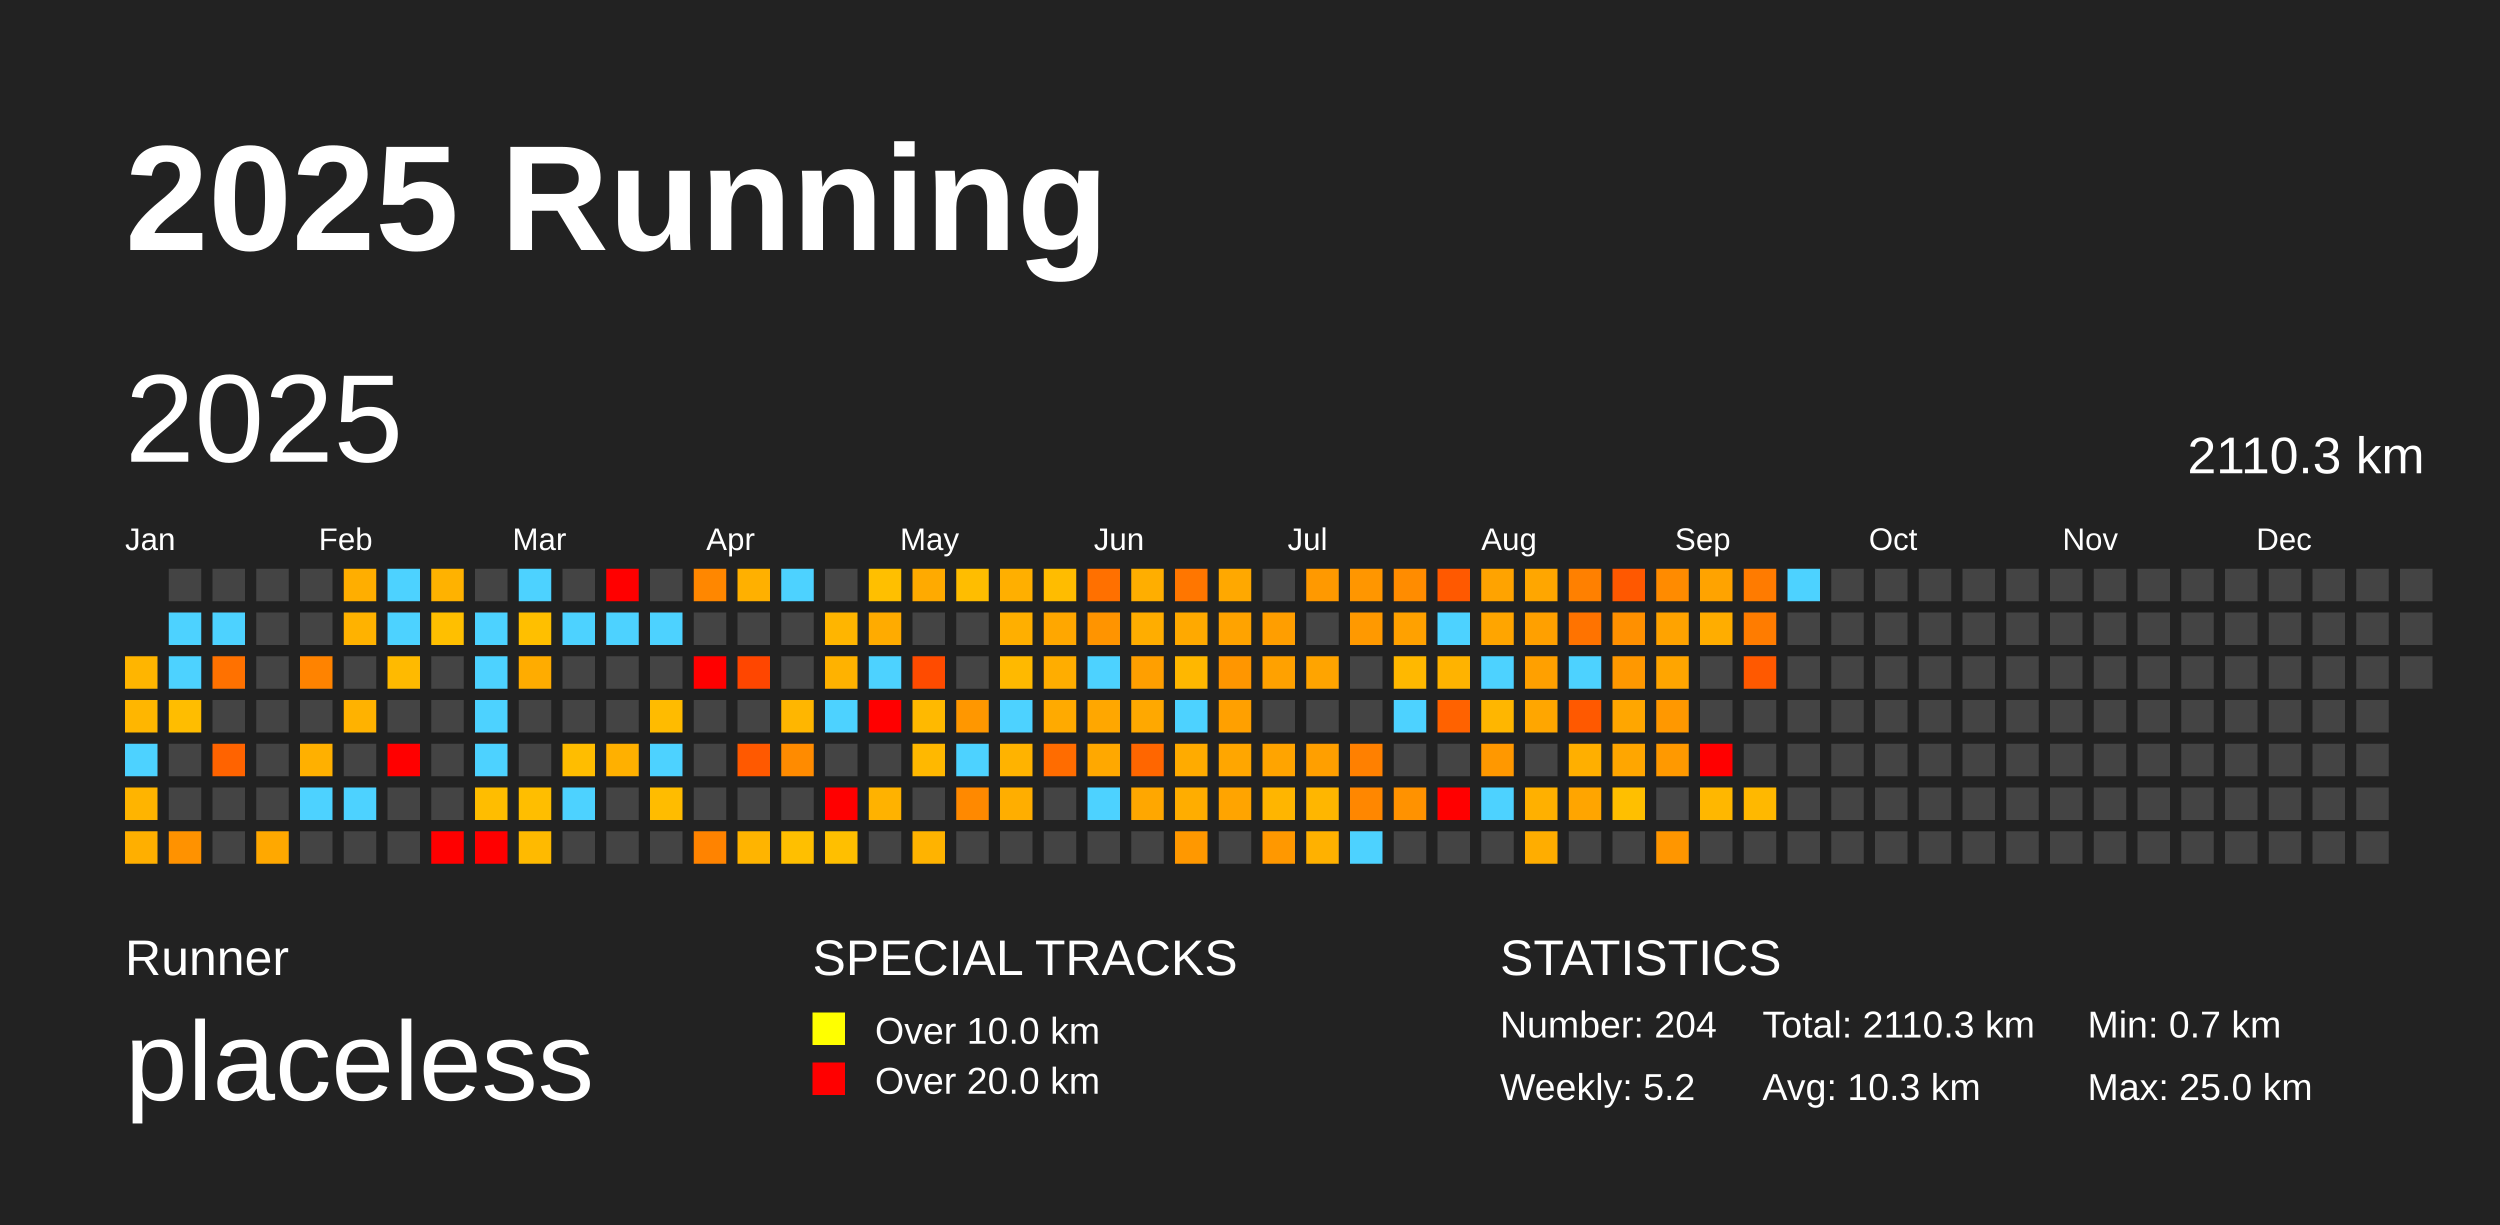
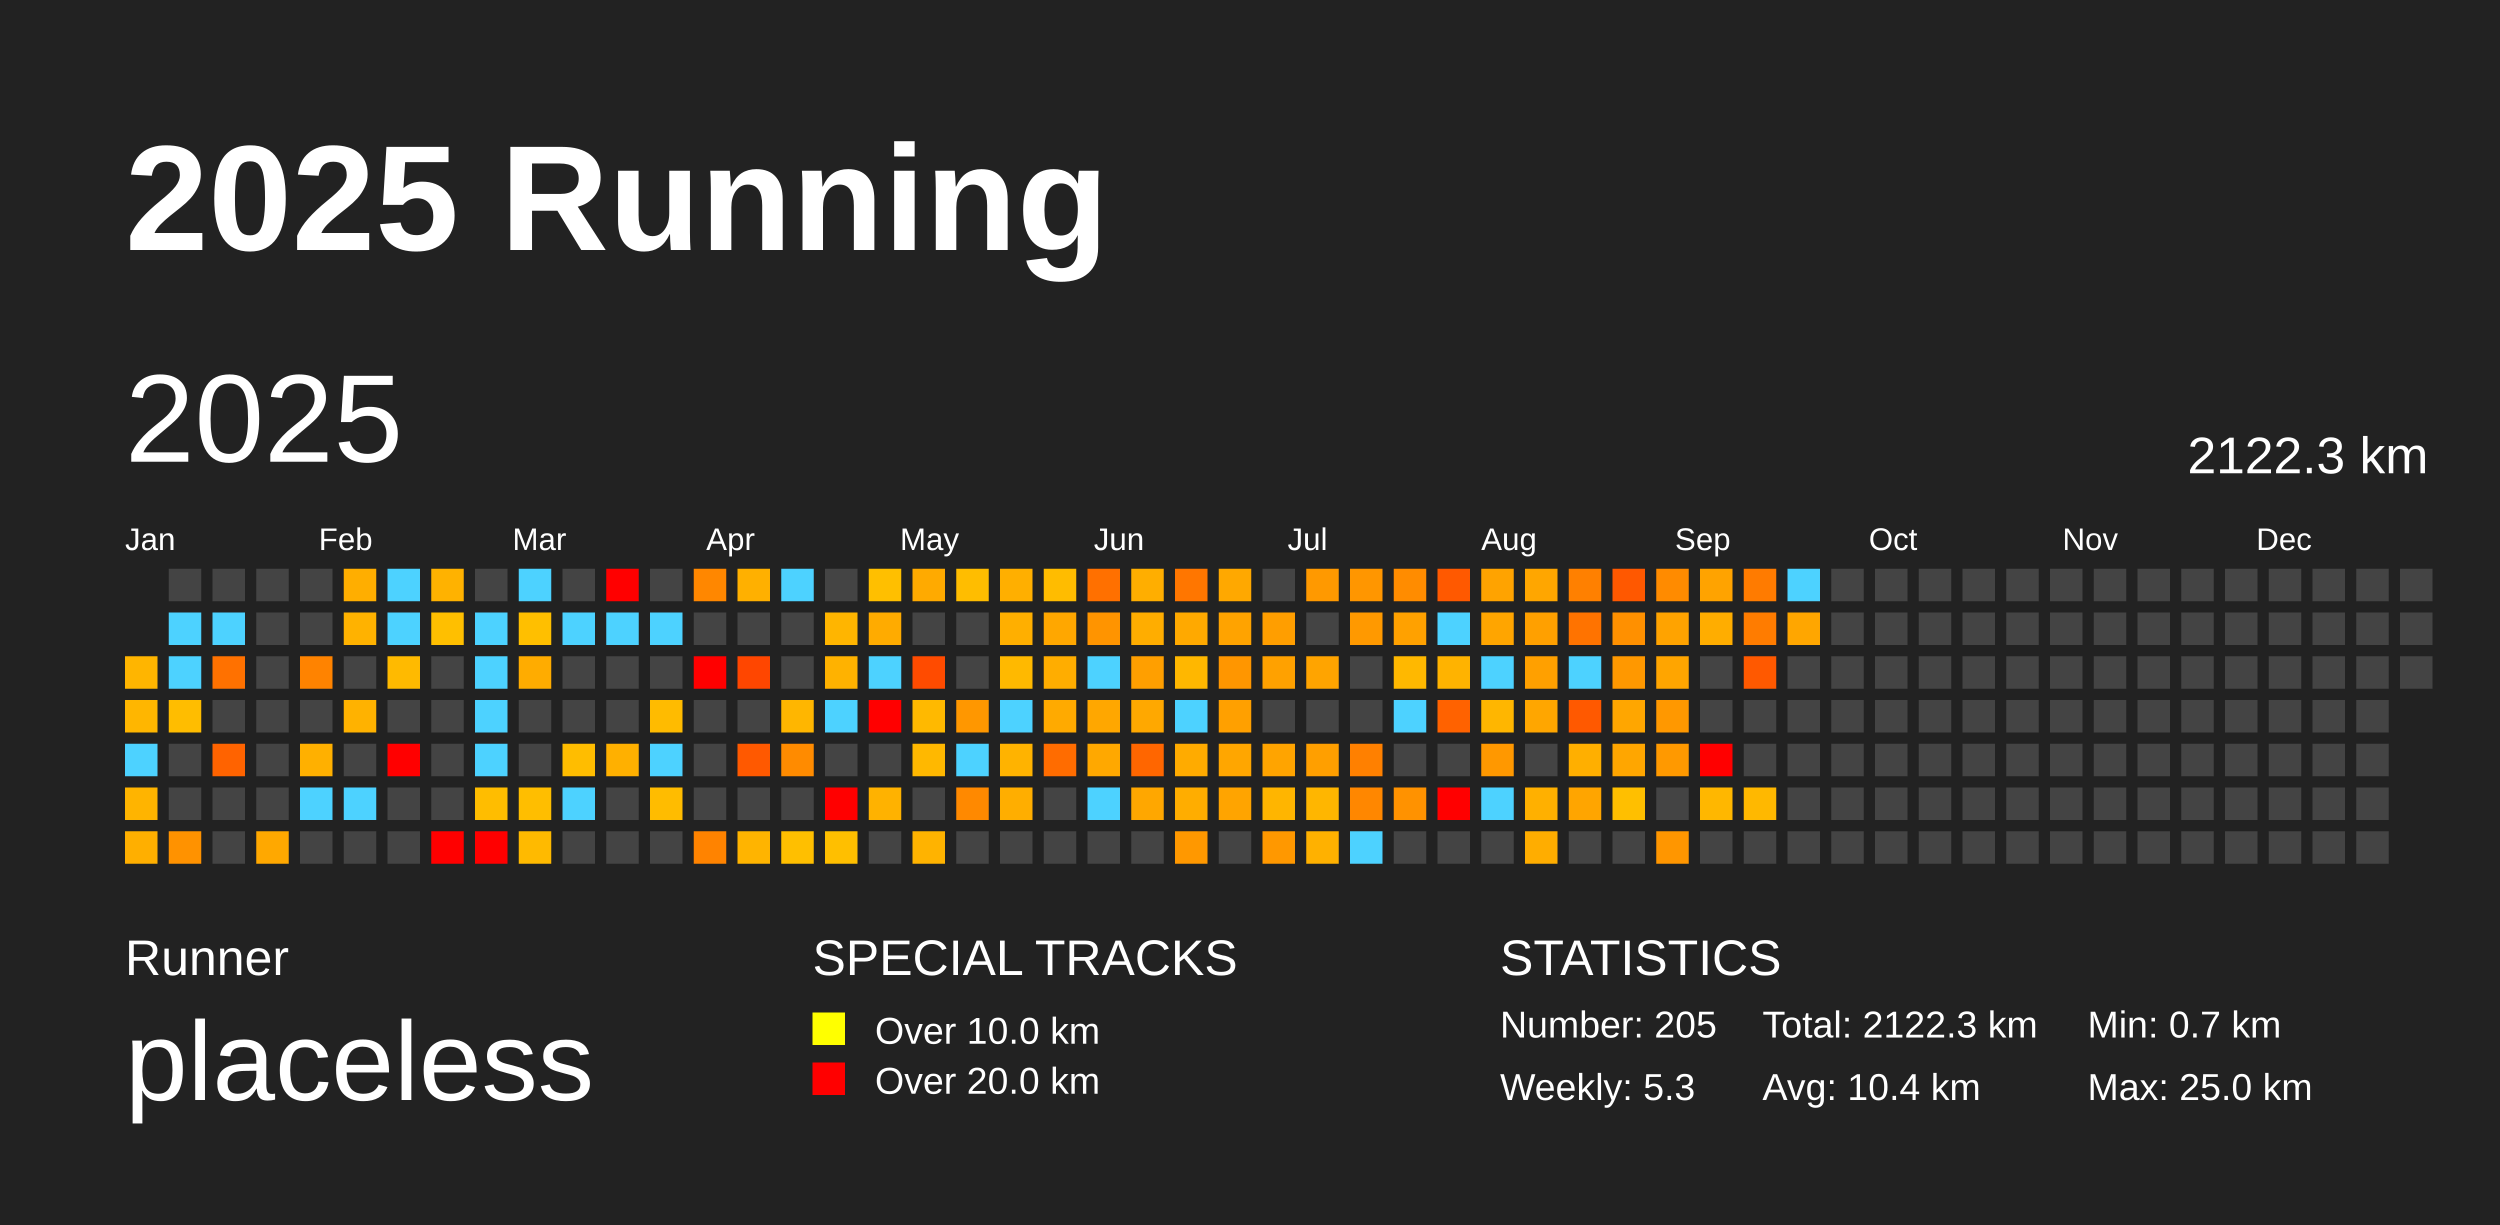
<svg xmlns="http://www.w3.org/2000/svg" baseProfile="full" height="98mm" version="1.1" viewBox="0,0,200,98" width="200mm">
  <defs />
  <rect fill="#222222" height="98" width="200" x="0" y="0" />
  <text fill="#FFFFFF" style="font-size:12px; font-family:Arial; font-weight:bold;" x="10" y="20">2025 Running</text>
  <text fill="#FFFFFF" style="font-size:4px; font-family:Arial" x="10" y="78">Runner</text>
  <text fill="#FFFFFF" style="font-size:9px; font-family:Arial" x="10" y="88">placeless</text>
  <text fill="#FFFFFF" style="font-size:4px; font-family:Arial" x="65" y="78">SPECIAL TRACKS</text>
  <rect fill="yellow" height="2.6" width="2.6" x="65" y="81" />
  <text fill="#FFFFFF" style="font-size:3px; font-family:Arial" x="70" y="83.5">Over 10.0 km</text>
  <rect fill="red" height="2.6" width="2.6" x="65" y="85" />
  <text fill="#FFFFFF" style="font-size:3px; font-family:Arial" x="70" y="87.5">Over 20.0 km</text>
  <text fill="#FFFFFF" style="font-size:4px; font-family:Arial" x="120" y="78">STATISTICS</text>
-   <text fill="#FFFFFF" style="font-size:3px; font-family:Arial" x="120" y="83">Number: 204</text>
-   <text fill="#FFFFFF" style="font-size:3px; font-family:Arial" x="120" y="88">Weekly: 5.2</text>
-   <text fill="#FFFFFF" style="font-size:3px; font-family:Arial" x="141" y="83">Total: 2110.3 km</text>
-   <text fill="#FFFFFF" style="font-size:3px; font-family:Arial" x="141" y="88">Avg: 10.3 km</text>
+   <text fill="#FFFFFF" style="font-size:3px; font-family:Arial" x="120" y="83">Number: 205</text>
+   <text fill="#FFFFFF" style="font-size:3px; font-family:Arial" x="120" y="88">Weekly: 5.3</text>
+   <text fill="#FFFFFF" style="font-size:3px; font-family:Arial" x="141" y="83">Total: 2122.3 km</text>
+   <text fill="#FFFFFF" style="font-size:3px; font-family:Arial" x="141" y="88">Avg: 10.4 km</text>
  <text fill="#FFFFFF" style="font-size:3px; font-family:Arial" x="167" y="83">Min: 0.7 km</text>
  <text fill="#FFFFFF" style="font-size:3px; font-family:Arial" x="167" y="88">Max: 25.0 km</text>
  <text dominant-baseline="hanging" fill="#FFFFFF" style="font-size:10.0px; font-family:Arial;" x="10" y="30">2025</text>
-   <text dominant-baseline="hanging" fill="#FFFFFF" style="font-size:4.125px; font-family:Arial;" x="175" y="35">2110.3 km</text>
+   <text dominant-baseline="hanging" fill="#FFFFFF" style="font-size:4.125px; font-family:Arial;" x="175" y="35">2122.3 km</text>
  <text fill="#FFFFFF" style="font-size:2.5px; font-family:Arial" x="10.0" y="44">Jan</text>
  <text fill="#FFFFFF" style="font-size:2.5px; font-family:Arial" x="25.5" y="44">Feb</text>
  <text fill="#FFFFFF" style="font-size:2.5px; font-family:Arial" x="41.0" y="44">Mar</text>
  <text fill="#FFFFFF" style="font-size:2.5px; font-family:Arial" x="56.5" y="44">Apr</text>
  <text fill="#FFFFFF" style="font-size:2.5px; font-family:Arial" x="72.0" y="44">May</text>
  <text fill="#FFFFFF" style="font-size:2.5px; font-family:Arial" x="87.5" y="44">Jun</text>
  <text fill="#FFFFFF" style="font-size:2.5px; font-family:Arial" x="103.0" y="44">Jul</text>
  <text fill="#FFFFFF" style="font-size:2.5px; font-family:Arial" x="118.5" y="44">Aug</text>
  <text fill="#FFFFFF" style="font-size:2.5px; font-family:Arial" x="134.0" y="44">Sep</text>
  <text fill="#FFFFFF" style="font-size:2.5px; font-family:Arial" x="149.5" y="44">Oct</text>
  <text fill="#FFFFFF" style="font-size:2.5px; font-family:Arial" x="165.0" y="44">Nov</text>
  <text fill="#FFFFFF" style="font-size:2.5px; font-family:Arial" x="180.5" y="44">Dec</text>
  <rect fill="#ffb500" height="2.6" width="2.6" x="10.0" y="52.5" />
  <rect fill="#ffb600" height="2.6" width="2.6" x="10.0" y="56.0" />
  <rect fill="#4dd2ff" height="2.6" width="2.6" x="10.0" y="59.5" />
  <rect fill="#ffb400" height="2.6" width="2.6" x="10.0" y="63.0" />
  <rect fill="#ffaf00" height="2.6" width="2.6" x="10.0" y="66.5" />
  <rect fill="#444444" height="2.6" width="2.6" x="13.5" y="45.5" />
  <rect fill="#4dd2ff" height="2.6" width="2.6" x="13.5" y="49.0" />
  <rect fill="#4dd2ff" height="2.6" width="2.6" x="13.5" y="52.5" />
  <rect fill="#ffbd00" height="2.6" width="2.6" x="13.5" y="56.0" />
  <rect fill="#444444" height="2.6" width="2.6" x="13.5" y="59.5" />
  <rect fill="#444444" height="2.6" width="2.6" x="13.5" y="63.0" />
  <rect fill="#ff9200" height="2.6" width="2.6" x="13.5" y="66.5" />
  <rect fill="#444444" height="2.6" width="2.6" x="17.0" y="45.5" />
  <rect fill="#4dd2ff" height="2.6" width="2.6" x="17.0" y="49.0" />
  <rect fill="#ff7100" height="2.6" width="2.6" x="17.0" y="52.5" />
  <rect fill="#444444" height="2.6" width="2.6" x="17.0" y="56.0" />
  <rect fill="#ff6300" height="2.6" width="2.6" x="17.0" y="59.5" />
  <rect fill="#444444" height="2.6" width="2.6" x="17.0" y="63.0" />
  <rect fill="#444444" height="2.6" width="2.6" x="17.0" y="66.5" />
  <rect fill="#444444" height="2.6" width="2.6" x="20.5" y="45.5" />
  <rect fill="#444444" height="2.6" width="2.6" x="20.5" y="49.0" />
  <rect fill="#444444" height="2.6" width="2.6" x="20.5" y="52.5" />
  <rect fill="#444444" height="2.6" width="2.6" x="20.5" y="56.0" />
  <rect fill="#444444" height="2.6" width="2.6" x="20.5" y="59.5" />
  <rect fill="#444444" height="2.6" width="2.6" x="20.5" y="63.0" />
  <rect fill="#ffa800" height="2.6" width="2.6" x="20.5" y="66.5" />
  <rect fill="#444444" height="2.6" width="2.6" x="24.0" y="45.5" />
  <rect fill="#444444" height="2.6" width="2.6" x="24.0" y="49.0" />
  <rect fill="#ff8300" height="2.6" width="2.6" x="24.0" y="52.5" />
  <rect fill="#444444" height="2.6" width="2.6" x="24.0" y="56.0" />
  <rect fill="#ffb000" height="2.6" width="2.6" x="24.0" y="59.5" />
  <rect fill="#4dd2ff" height="2.6" width="2.6" x="24.0" y="63.0" />
  <rect fill="#444444" height="2.6" width="2.6" x="24.0" y="66.5" />
  <rect fill="#ffae00" height="2.6" width="2.6" x="27.5" y="45.5" />
  <rect fill="#ffb200" height="2.6" width="2.6" x="27.5" y="49.0" />
  <rect fill="#444444" height="2.6" width="2.6" x="27.5" y="52.5" />
  <rect fill="#ffb200" height="2.6" width="2.6" x="27.5" y="56.0" />
  <rect fill="#444444" height="2.6" width="2.6" x="27.5" y="59.5" />
  <rect fill="#4dd2ff" height="2.6" width="2.6" x="27.5" y="63.0" />
  <rect fill="#444444" height="2.6" width="2.6" x="27.5" y="66.5" />
  <rect fill="#4dd2ff" height="2.6" width="2.6" x="31.0" y="45.5" />
  <rect fill="#4dd2ff" height="2.6" width="2.6" x="31.0" y="49.0" />
  <rect fill="#ffba00" height="2.6" width="2.6" x="31.0" y="52.5" />
  <rect fill="#444444" height="2.6" width="2.6" x="31.0" y="56.0" />
  <rect fill="red" height="2.6" width="2.6" x="31.0" y="59.5" />
  <rect fill="#444444" height="2.6" width="2.6" x="31.0" y="63.0" />
  <rect fill="#444444" height="2.6" width="2.6" x="31.0" y="66.5" />
  <rect fill="#ffb200" height="2.6" width="2.6" x="34.5" y="45.5" />
  <rect fill="#ffbf00" height="2.6" width="2.6" x="34.5" y="49.0" />
  <rect fill="#444444" height="2.6" width="2.6" x="34.5" y="52.5" />
  <rect fill="#444444" height="2.6" width="2.6" x="34.5" y="56.0" />
  <rect fill="#444444" height="2.6" width="2.6" x="34.5" y="59.5" />
  <rect fill="#444444" height="2.6" width="2.6" x="34.5" y="63.0" />
  <rect fill="red" height="2.6" width="2.6" x="34.5" y="66.5" />
  <rect fill="#444444" height="2.6" width="2.6" x="38.0" y="45.5" />
  <rect fill="#4dd2ff" height="2.6" width="2.6" x="38.0" y="49.0" />
  <rect fill="#4dd2ff" height="2.6" width="2.6" x="38.0" y="52.5" />
  <rect fill="#4dd2ff" height="2.6" width="2.6" x="38.0" y="56.0" />
  <rect fill="#4dd2ff" height="2.6" width="2.6" x="38.0" y="59.5" />
  <rect fill="#ffbd00" height="2.6" width="2.6" x="38.0" y="63.0" />
  <rect fill="red" height="2.6" width="2.6" x="38.0" y="66.5" />
  <rect fill="#4dd2ff" height="2.6" width="2.6" x="41.5" y="45.5" />
  <rect fill="#ffbf00" height="2.6" width="2.6" x="41.5" y="49.0" />
  <rect fill="#ffac00" height="2.6" width="2.6" x="41.5" y="52.5" />
  <rect fill="#444444" height="2.6" width="2.6" x="41.5" y="56.0" />
  <rect fill="#444444" height="2.6" width="2.6" x="41.5" y="59.5" />
  <rect fill="#ffbe00" height="2.6" width="2.6" x="41.5" y="63.0" />
  <rect fill="#ffba00" height="2.6" width="2.6" x="41.5" y="66.5" />
  <rect fill="#444444" height="2.6" width="2.6" x="45.0" y="45.5" />
  <rect fill="#4dd2ff" height="2.6" width="2.6" x="45.0" y="49.0" />
  <rect fill="#444444" height="2.6" width="2.6" x="45.0" y="52.5" />
  <rect fill="#444444" height="2.6" width="2.6" x="45.0" y="56.0" />
  <rect fill="#ffbd00" height="2.6" width="2.6" x="45.0" y="59.5" />
  <rect fill="#4dd2ff" height="2.6" width="2.6" x="45.0" y="63.0" />
  <rect fill="#444444" height="2.6" width="2.6" x="45.0" y="66.5" />
  <rect fill="red" height="2.6" width="2.6" x="48.5" y="45.5" />
  <rect fill="#4dd2ff" height="2.6" width="2.6" x="48.5" y="49.0" />
  <rect fill="#444444" height="2.6" width="2.6" x="48.5" y="52.5" />
  <rect fill="#444444" height="2.6" width="2.6" x="48.5" y="56.0" />
  <rect fill="#ffb000" height="2.6" width="2.6" x="48.5" y="59.5" />
  <rect fill="#444444" height="2.6" width="2.6" x="48.5" y="63.0" />
  <rect fill="#444444" height="2.6" width="2.6" x="48.5" y="66.5" />
  <rect fill="#444444" height="2.6" width="2.6" x="52.0" y="45.5" />
  <rect fill="#4dd2ff" height="2.6" width="2.6" x="52.0" y="49.0" />
  <rect fill="#444444" height="2.6" width="2.6" x="52.0" y="52.5" />
  <rect fill="#ffbb00" height="2.6" width="2.6" x="52.0" y="56.0" />
  <rect fill="#4dd2ff" height="2.6" width="2.6" x="52.0" y="59.5" />
  <rect fill="#ffbc00" height="2.6" width="2.6" x="52.0" y="63.0" />
  <rect fill="#444444" height="2.6" width="2.6" x="52.0" y="66.5" />
  <rect fill="#ff8700" height="2.6" width="2.6" x="55.5" y="45.5" />
  <rect fill="#444444" height="2.6" width="2.6" x="55.5" y="49.0" />
  <rect fill="red" height="2.6" width="2.6" x="55.5" y="52.5" />
  <rect fill="#444444" height="2.6" width="2.6" x="55.5" y="56.0" />
  <rect fill="#444444" height="2.6" width="2.6" x="55.5" y="59.5" />
  <rect fill="#444444" height="2.6" width="2.6" x="55.5" y="63.0" />
  <rect fill="#ff8300" height="2.6" width="2.6" x="55.5" y="66.5" />
  <rect fill="#ffb000" height="2.6" width="2.6" x="59.0" y="45.5" />
  <rect fill="#444444" height="2.6" width="2.6" x="59.0" y="49.0" />
  <rect fill="#ff4600" height="2.6" width="2.6" x="59.0" y="52.5" />
  <rect fill="#444444" height="2.6" width="2.6" x="59.0" y="56.0" />
  <rect fill="#ff5900" height="2.6" width="2.6" x="59.0" y="59.5" />
  <rect fill="#444444" height="2.6" width="2.6" x="59.0" y="63.0" />
  <rect fill="#ffb400" height="2.6" width="2.6" x="59.0" y="66.5" />
  <rect fill="#4dd2ff" height="2.6" width="2.6" x="62.5" y="45.5" />
  <rect fill="#444444" height="2.6" width="2.6" x="62.5" y="49.0" />
  <rect fill="#444444" height="2.6" width="2.6" x="62.5" y="52.5" />
  <rect fill="#ffb600" height="2.6" width="2.6" x="62.5" y="56.0" />
  <rect fill="#ff8b00" height="2.6" width="2.6" x="62.5" y="59.5" />
  <rect fill="#444444" height="2.6" width="2.6" x="62.5" y="63.0" />
  <rect fill="#ffbf00" height="2.6" width="2.6" x="62.5" y="66.5" />
  <rect fill="#444444" height="2.6" width="2.6" x="66.0" y="45.5" />
  <rect fill="#ffb500" height="2.6" width="2.6" x="66.0" y="49.0" />
  <rect fill="#ffb200" height="2.6" width="2.6" x="66.0" y="52.5" />
  <rect fill="#4dd2ff" height="2.6" width="2.6" x="66.0" y="56.0" />
  <rect fill="#444444" height="2.6" width="2.6" x="66.0" y="59.5" />
  <rect fill="red" height="2.6" width="2.6" x="66.0" y="63.0" />
  <rect fill="#ffbf00" height="2.6" width="2.6" x="66.0" y="66.5" />
  <rect fill="#ffbf00" height="2.6" width="2.6" x="69.5" y="45.5" />
  <rect fill="#ffab00" height="2.6" width="2.6" x="69.5" y="49.0" />
  <rect fill="#4dd2ff" height="2.6" width="2.6" x="69.5" y="52.5" />
  <rect fill="red" height="2.6" width="2.6" x="69.5" y="56.0" />
  <rect fill="#444444" height="2.6" width="2.6" x="69.5" y="59.5" />
  <rect fill="#ffb200" height="2.6" width="2.6" x="69.5" y="63.0" />
  <rect fill="#444444" height="2.6" width="2.6" x="69.5" y="66.5" />
  <rect fill="#ffaa00" height="2.6" width="2.6" x="73.0" y="45.5" />
  <rect fill="#444444" height="2.6" width="2.6" x="73.0" y="49.0" />
  <rect fill="#ff4b00" height="2.6" width="2.6" x="73.0" y="52.5" />
  <rect fill="#ffb900" height="2.6" width="2.6" x="73.0" y="56.0" />
  <rect fill="#ffb800" height="2.6" width="2.6" x="73.0" y="59.5" />
  <rect fill="#444444" height="2.6" width="2.6" x="73.0" y="63.0" />
  <rect fill="#ffb300" height="2.6" width="2.6" x="73.0" y="66.5" />
  <rect fill="#ffbd00" height="2.6" width="2.6" x="76.5" y="45.5" />
  <rect fill="#444444" height="2.6" width="2.6" x="76.5" y="49.0" />
  <rect fill="#444444" height="2.6" width="2.6" x="76.5" y="52.5" />
  <rect fill="#ff9700" height="2.6" width="2.6" x="76.5" y="56.0" />
  <rect fill="#4dd2ff" height="2.6" width="2.6" x="76.5" y="59.5" />
  <rect fill="#ff8900" height="2.6" width="2.6" x="76.5" y="63.0" />
  <rect fill="#444444" height="2.6" width="2.6" x="76.5" y="66.5" />
  <rect fill="#ffaf00" height="2.6" width="2.6" x="80.0" y="45.5" />
  <rect fill="#ffaf00" height="2.6" width="2.6" x="80.0" y="49.0" />
  <rect fill="#ffb900" height="2.6" width="2.6" x="80.0" y="52.5" />
  <rect fill="#4dd2ff" height="2.6" width="2.6" x="80.0" y="56.0" />
  <rect fill="#ffb300" height="2.6" width="2.6" x="80.0" y="59.5" />
  <rect fill="#ffae00" height="2.6" width="2.6" x="80.0" y="63.0" />
  <rect fill="#444444" height="2.6" width="2.6" x="80.0" y="66.5" />
  <rect fill="#ffbc00" height="2.6" width="2.6" x="83.5" y="45.5" />
  <rect fill="#ffa700" height="2.6" width="2.6" x="83.5" y="49.0" />
  <rect fill="#ffad00" height="2.6" width="2.6" x="83.5" y="52.5" />
  <rect fill="#ffaa00" height="2.6" width="2.6" x="83.5" y="56.0" />
  <rect fill="#ff6c00" height="2.6" width="2.6" x="83.5" y="59.5" />
  <rect fill="#444444" height="2.6" width="2.6" x="83.5" y="63.0" />
  <rect fill="#444444" height="2.6" width="2.6" x="83.5" y="66.5" />
  <rect fill="#ff7000" height="2.6" width="2.6" x="87.0" y="45.5" />
  <rect fill="#ff9400" height="2.6" width="2.6" x="87.0" y="49.0" />
  <rect fill="#4dd2ff" height="2.6" width="2.6" x="87.0" y="52.5" />
  <rect fill="#ffa700" height="2.6" width="2.6" x="87.0" y="56.0" />
  <rect fill="#ffa800" height="2.6" width="2.6" x="87.0" y="59.5" />
  <rect fill="#4dd2ff" height="2.6" width="2.6" x="87.0" y="63.0" />
  <rect fill="#444444" height="2.6" width="2.6" x="87.0" y="66.5" />
  <rect fill="#ffae00" height="2.6" width="2.6" x="90.5" y="45.5" />
  <rect fill="#ffad00" height="2.6" width="2.6" x="90.5" y="49.0" />
  <rect fill="#ff9f00" height="2.6" width="2.6" x="90.5" y="52.5" />
  <rect fill="#ffa800" height="2.6" width="2.6" x="90.5" y="56.0" />
  <rect fill="#ff6600" height="2.6" width="2.6" x="90.5" y="59.5" />
  <rect fill="#ffa700" height="2.6" width="2.6" x="90.5" y="63.0" />
  <rect fill="#444444" height="2.6" width="2.6" x="90.5" y="66.5" />
  <rect fill="#ff7600" height="2.6" width="2.6" x="94.0" y="45.5" />
  <rect fill="#ffa900" height="2.6" width="2.6" x="94.0" y="49.0" />
  <rect fill="#ffb700" height="2.6" width="2.6" x="94.0" y="52.5" />
  <rect fill="#4dd2ff" height="2.6" width="2.6" x="94.0" y="56.0" />
  <rect fill="#ffab00" height="2.6" width="2.6" x="94.0" y="59.5" />
  <rect fill="#ffad00" height="2.6" width="2.6" x="94.0" y="63.0" />
  <rect fill="#ff9800" height="2.6" width="2.6" x="94.0" y="66.5" />
  <rect fill="#ffa800" height="2.6" width="2.6" x="97.5" y="45.5" />
  <rect fill="#ffa300" height="2.6" width="2.6" x="97.5" y="49.0" />
  <rect fill="#ff9600" height="2.6" width="2.6" x="97.5" y="52.5" />
  <rect fill="#ffa000" height="2.6" width="2.6" x="97.5" y="56.0" />
  <rect fill="#ffa600" height="2.6" width="2.6" x="97.5" y="59.5" />
  <rect fill="#ffa400" height="2.6" width="2.6" x="97.5" y="63.0" />
  <rect fill="#444444" height="2.6" width="2.6" x="97.5" y="66.5" />
  <rect fill="#444444" height="2.6" width="2.6" x="101.0" y="45.5" />
  <rect fill="#ff9e00" height="2.6" width="2.6" x="101.0" y="49.0" />
  <rect fill="#ffa100" height="2.6" width="2.6" x="101.0" y="52.5" />
  <rect fill="#444444" height="2.6" width="2.6" x="101.0" y="56.0" />
  <rect fill="#ffa400" height="2.6" width="2.6" x="101.0" y="59.5" />
  <rect fill="#ffb500" height="2.6" width="2.6" x="101.0" y="63.0" />
  <rect fill="#ff9800" height="2.6" width="2.6" x="101.0" y="66.5" />
  <rect fill="#ff9900" height="2.6" width="2.6" x="104.5" y="45.5" />
  <rect fill="#444444" height="2.6" width="2.6" x="104.5" y="49.0" />
  <rect fill="#ffa400" height="2.6" width="2.6" x="104.5" y="52.5" />
  <rect fill="#444444" height="2.6" width="2.6" x="104.5" y="56.0" />
  <rect fill="#ff9f00" height="2.6" width="2.6" x="104.5" y="59.5" />
  <rect fill="#ffb600" height="2.6" width="2.6" x="104.5" y="63.0" />
  <rect fill="#ffb100" height="2.6" width="2.6" x="104.5" y="66.5" />
  <rect fill="#ff9600" height="2.6" width="2.6" x="108.0" y="45.5" />
  <rect fill="#ff9900" height="2.6" width="2.6" x="108.0" y="49.0" />
  <rect fill="#444444" height="2.6" width="2.6" x="108.0" y="52.5" />
  <rect fill="#444444" height="2.6" width="2.6" x="108.0" y="56.0" />
  <rect fill="#ff8000" height="2.6" width="2.6" x="108.0" y="59.5" />
  <rect fill="#ff8700" height="2.6" width="2.6" x="108.0" y="63.0" />
  <rect fill="#4dd2ff" height="2.6" width="2.6" x="108.0" y="66.5" />
  <rect fill="#ff8c00" height="2.6" width="2.6" x="111.5" y="45.5" />
  <rect fill="#ffa100" height="2.6" width="2.6" x="111.5" y="49.0" />
  <rect fill="#ffb800" height="2.6" width="2.6" x="111.5" y="52.5" />
  <rect fill="#4dd2ff" height="2.6" width="2.6" x="111.5" y="56.0" />
  <rect fill="#444444" height="2.6" width="2.6" x="111.5" y="59.5" />
  <rect fill="#ff9200" height="2.6" width="2.6" x="111.5" y="63.0" />
  <rect fill="#444444" height="2.6" width="2.6" x="111.5" y="66.5" />
  <rect fill="#ff5900" height="2.6" width="2.6" x="115.0" y="45.5" />
  <rect fill="#4dd2ff" height="2.6" width="2.6" x="115.0" y="49.0" />
  <rect fill="#ffb300" height="2.6" width="2.6" x="115.0" y="52.5" />
  <rect fill="#ff6200" height="2.6" width="2.6" x="115.0" y="56.0" />
  <rect fill="#444444" height="2.6" width="2.6" x="115.0" y="59.5" />
  <rect fill="red" height="2.6" width="2.6" x="115.0" y="63.0" />
  <rect fill="#444444" height="2.6" width="2.6" x="115.0" y="66.5" />
  <rect fill="#ffa300" height="2.6" width="2.6" x="118.5" y="45.5" />
  <rect fill="#ffa500" height="2.6" width="2.6" x="118.5" y="49.0" />
  <rect fill="#4dd2ff" height="2.6" width="2.6" x="118.5" y="52.5" />
  <rect fill="#ffb600" height="2.6" width="2.6" x="118.5" y="56.0" />
  <rect fill="#ff9800" height="2.6" width="2.6" x="118.5" y="59.5" />
  <rect fill="#4dd2ff" height="2.6" width="2.6" x="118.5" y="63.0" />
  <rect fill="#444444" height="2.6" width="2.6" x="118.5" y="66.5" />
  <rect fill="#ffa600" height="2.6" width="2.6" x="122.0" y="45.5" />
  <rect fill="#ffa000" height="2.6" width="2.6" x="122.0" y="49.0" />
  <rect fill="#ffa000" height="2.6" width="2.6" x="122.0" y="52.5" />
  <rect fill="#ffa600" height="2.6" width="2.6" x="122.0" y="56.0" />
  <rect fill="#444444" height="2.6" width="2.6" x="122.0" y="59.5" />
  <rect fill="#ffb000" height="2.6" width="2.6" x="122.0" y="63.0" />
  <rect fill="#ffad00" height="2.6" width="2.6" x="122.0" y="66.5" />
  <rect fill="#ff8000" height="2.6" width="2.6" x="125.5" y="45.5" />
  <rect fill="#ff7300" height="2.6" width="2.6" x="125.5" y="49.0" />
  <rect fill="#4dd2ff" height="2.6" width="2.6" x="125.5" y="52.5" />
  <rect fill="#ff5900" height="2.6" width="2.6" x="125.5" y="56.0" />
  <rect fill="#ffaf00" height="2.6" width="2.6" x="125.5" y="59.5" />
  <rect fill="#ffa500" height="2.6" width="2.6" x="125.5" y="63.0" />
  <rect fill="#444444" height="2.6" width="2.6" x="125.5" y="66.5" />
  <rect fill="#ff5800" height="2.6" width="2.6" x="129.0" y="45.5" />
  <rect fill="#ff9000" height="2.6" width="2.6" x="129.0" y="49.0" />
  <rect fill="#ff9800" height="2.6" width="2.6" x="129.0" y="52.5" />
  <rect fill="#ffa600" height="2.6" width="2.6" x="129.0" y="56.0" />
  <rect fill="#ffa600" height="2.6" width="2.6" x="129.0" y="59.5" />
  <rect fill="#ffbf00" height="2.6" width="2.6" x="129.0" y="63.0" />
  <rect fill="#444444" height="2.6" width="2.6" x="129.0" y="66.5" />
  <rect fill="#ff8b00" height="2.6" width="2.6" x="132.5" y="45.5" />
  <rect fill="#ffa300" height="2.6" width="2.6" x="132.5" y="49.0" />
  <rect fill="#ffa500" height="2.6" width="2.6" x="132.5" y="52.5" />
  <rect fill="#ff9800" height="2.6" width="2.6" x="132.5" y="56.0" />
  <rect fill="#ff9900" height="2.6" width="2.6" x="132.5" y="59.5" />
  <rect fill="#444444" height="2.6" width="2.6" x="132.5" y="63.0" />
  <rect fill="#ff9600" height="2.6" width="2.6" x="132.5" y="66.5" />
  <rect fill="#ffa300" height="2.6" width="2.6" x="136.0" y="45.5" />
  <rect fill="#ffad00" height="2.6" width="2.6" x="136.0" y="49.0" />
  <rect fill="#444444" height="2.6" width="2.6" x="136.0" y="52.5" />
  <rect fill="#444444" height="2.6" width="2.6" x="136.0" y="56.0" />
  <rect fill="red" height="2.6" width="2.6" x="136.0" y="59.5" />
  <rect fill="#ffb700" height="2.6" width="2.6" x="136.0" y="63.0" />
  <rect fill="#444444" height="2.6" width="2.6" x="136.0" y="66.5" />
  <rect fill="#ff7b00" height="2.6" width="2.6" x="139.5" y="45.5" />
  <rect fill="#ff7c00" height="2.6" width="2.6" x="139.5" y="49.0" />
  <rect fill="#ff5900" height="2.6" width="2.6" x="139.5" y="52.5" />
  <rect fill="#444444" height="2.6" width="2.6" x="139.5" y="56.0" />
  <rect fill="#444444" height="2.6" width="2.6" x="139.5" y="59.5" />
  <rect fill="#ffb800" height="2.6" width="2.6" x="139.5" y="63.0" />
  <rect fill="#444444" height="2.6" width="2.6" x="139.5" y="66.5" />
  <rect fill="#4dd2ff" height="2.6" width="2.6" x="143.0" y="45.5" />
-   <rect fill="#444444" height="2.6" width="2.6" x="143.0" y="49.0" />
+   <rect fill="#ffa600" height="2.6" width="2.6" x="143.0" y="49.0" />
  <rect fill="#444444" height="2.6" width="2.6" x="143.0" y="52.5" />
  <rect fill="#444444" height="2.6" width="2.6" x="143.0" y="56.0" />
  <rect fill="#444444" height="2.6" width="2.6" x="143.0" y="59.5" />
  <rect fill="#444444" height="2.6" width="2.6" x="143.0" y="63.0" />
  <rect fill="#444444" height="2.6" width="2.6" x="143.0" y="66.5" />
  <rect fill="#444444" height="2.6" width="2.6" x="146.5" y="45.5" />
  <rect fill="#444444" height="2.6" width="2.6" x="146.5" y="49.0" />
  <rect fill="#444444" height="2.6" width="2.6" x="146.5" y="52.5" />
  <rect fill="#444444" height="2.6" width="2.6" x="146.5" y="56.0" />
  <rect fill="#444444" height="2.6" width="2.6" x="146.5" y="59.5" />
  <rect fill="#444444" height="2.6" width="2.6" x="146.5" y="63.0" />
  <rect fill="#444444" height="2.6" width="2.6" x="146.5" y="66.5" />
  <rect fill="#444444" height="2.6" width="2.6" x="150.0" y="45.5" />
  <rect fill="#444444" height="2.6" width="2.6" x="150.0" y="49.0" />
  <rect fill="#444444" height="2.6" width="2.6" x="150.0" y="52.5" />
  <rect fill="#444444" height="2.6" width="2.6" x="150.0" y="56.0" />
  <rect fill="#444444" height="2.6" width="2.6" x="150.0" y="59.5" />
  <rect fill="#444444" height="2.6" width="2.6" x="150.0" y="63.0" />
  <rect fill="#444444" height="2.6" width="2.6" x="150.0" y="66.5" />
  <rect fill="#444444" height="2.6" width="2.6" x="153.5" y="45.5" />
  <rect fill="#444444" height="2.6" width="2.6" x="153.5" y="49.0" />
  <rect fill="#444444" height="2.6" width="2.6" x="153.5" y="52.5" />
  <rect fill="#444444" height="2.6" width="2.6" x="153.5" y="56.0" />
  <rect fill="#444444" height="2.6" width="2.6" x="153.5" y="59.5" />
  <rect fill="#444444" height="2.6" width="2.6" x="153.5" y="63.0" />
  <rect fill="#444444" height="2.6" width="2.6" x="153.5" y="66.5" />
  <rect fill="#444444" height="2.6" width="2.6" x="157.0" y="45.5" />
  <rect fill="#444444" height="2.6" width="2.6" x="157.0" y="49.0" />
  <rect fill="#444444" height="2.6" width="2.6" x="157.0" y="52.5" />
  <rect fill="#444444" height="2.6" width="2.6" x="157.0" y="56.0" />
  <rect fill="#444444" height="2.6" width="2.6" x="157.0" y="59.5" />
  <rect fill="#444444" height="2.6" width="2.6" x="157.0" y="63.0" />
  <rect fill="#444444" height="2.6" width="2.6" x="157.0" y="66.5" />
  <rect fill="#444444" height="2.6" width="2.6" x="160.5" y="45.5" />
  <rect fill="#444444" height="2.6" width="2.6" x="160.5" y="49.0" />
  <rect fill="#444444" height="2.6" width="2.6" x="160.5" y="52.5" />
  <rect fill="#444444" height="2.6" width="2.6" x="160.5" y="56.0" />
  <rect fill="#444444" height="2.6" width="2.6" x="160.5" y="59.5" />
  <rect fill="#444444" height="2.6" width="2.6" x="160.5" y="63.0" />
  <rect fill="#444444" height="2.6" width="2.6" x="160.5" y="66.5" />
  <rect fill="#444444" height="2.6" width="2.6" x="164.0" y="45.5" />
  <rect fill="#444444" height="2.6" width="2.6" x="164.0" y="49.0" />
  <rect fill="#444444" height="2.6" width="2.6" x="164.0" y="52.5" />
  <rect fill="#444444" height="2.6" width="2.6" x="164.0" y="56.0" />
  <rect fill="#444444" height="2.6" width="2.6" x="164.0" y="59.5" />
  <rect fill="#444444" height="2.6" width="2.6" x="164.0" y="63.0" />
  <rect fill="#444444" height="2.6" width="2.6" x="164.0" y="66.5" />
  <rect fill="#444444" height="2.6" width="2.6" x="167.5" y="45.5" />
  <rect fill="#444444" height="2.6" width="2.6" x="167.5" y="49.0" />
  <rect fill="#444444" height="2.6" width="2.6" x="167.5" y="52.5" />
  <rect fill="#444444" height="2.6" width="2.6" x="167.5" y="56.0" />
  <rect fill="#444444" height="2.6" width="2.6" x="167.5" y="59.5" />
  <rect fill="#444444" height="2.6" width="2.6" x="167.5" y="63.0" />
  <rect fill="#444444" height="2.6" width="2.6" x="167.5" y="66.5" />
  <rect fill="#444444" height="2.6" width="2.6" x="171.0" y="45.5" />
  <rect fill="#444444" height="2.6" width="2.6" x="171.0" y="49.0" />
  <rect fill="#444444" height="2.6" width="2.6" x="171.0" y="52.5" />
  <rect fill="#444444" height="2.6" width="2.6" x="171.0" y="56.0" />
  <rect fill="#444444" height="2.6" width="2.6" x="171.0" y="59.5" />
  <rect fill="#444444" height="2.6" width="2.6" x="171.0" y="63.0" />
  <rect fill="#444444" height="2.6" width="2.6" x="171.0" y="66.5" />
  <rect fill="#444444" height="2.6" width="2.6" x="174.5" y="45.5" />
  <rect fill="#444444" height="2.6" width="2.6" x="174.5" y="49.0" />
  <rect fill="#444444" height="2.6" width="2.6" x="174.5" y="52.5" />
  <rect fill="#444444" height="2.6" width="2.6" x="174.5" y="56.0" />
  <rect fill="#444444" height="2.6" width="2.6" x="174.5" y="59.5" />
  <rect fill="#444444" height="2.6" width="2.6" x="174.5" y="63.0" />
  <rect fill="#444444" height="2.6" width="2.6" x="174.5" y="66.5" />
  <rect fill="#444444" height="2.6" width="2.6" x="178.0" y="45.5" />
  <rect fill="#444444" height="2.6" width="2.6" x="178.0" y="49.0" />
  <rect fill="#444444" height="2.6" width="2.6" x="178.0" y="52.5" />
  <rect fill="#444444" height="2.6" width="2.6" x="178.0" y="56.0" />
  <rect fill="#444444" height="2.6" width="2.6" x="178.0" y="59.5" />
  <rect fill="#444444" height="2.6" width="2.6" x="178.0" y="63.0" />
  <rect fill="#444444" height="2.6" width="2.6" x="178.0" y="66.5" />
  <rect fill="#444444" height="2.6" width="2.6" x="181.5" y="45.5" />
  <rect fill="#444444" height="2.6" width="2.6" x="181.5" y="49.0" />
  <rect fill="#444444" height="2.6" width="2.6" x="181.5" y="52.5" />
  <rect fill="#444444" height="2.6" width="2.6" x="181.5" y="56.0" />
  <rect fill="#444444" height="2.6" width="2.6" x="181.5" y="59.5" />
  <rect fill="#444444" height="2.6" width="2.6" x="181.5" y="63.0" />
  <rect fill="#444444" height="2.6" width="2.6" x="181.5" y="66.5" />
  <rect fill="#444444" height="2.6" width="2.6" x="185.0" y="45.5" />
  <rect fill="#444444" height="2.6" width="2.6" x="185.0" y="49.0" />
  <rect fill="#444444" height="2.6" width="2.6" x="185.0" y="52.5" />
  <rect fill="#444444" height="2.6" width="2.6" x="185.0" y="56.0" />
  <rect fill="#444444" height="2.6" width="2.6" x="185.0" y="59.5" />
  <rect fill="#444444" height="2.6" width="2.6" x="185.0" y="63.0" />
  <rect fill="#444444" height="2.6" width="2.6" x="185.0" y="66.5" />
  <rect fill="#444444" height="2.6" width="2.6" x="188.5" y="45.5" />
  <rect fill="#444444" height="2.6" width="2.6" x="188.5" y="49.0" />
  <rect fill="#444444" height="2.6" width="2.6" x="188.5" y="52.5" />
  <rect fill="#444444" height="2.6" width="2.6" x="188.5" y="56.0" />
  <rect fill="#444444" height="2.6" width="2.6" x="188.5" y="59.5" />
  <rect fill="#444444" height="2.6" width="2.6" x="188.5" y="63.0" />
  <rect fill="#444444" height="2.6" width="2.6" x="188.5" y="66.5" />
  <rect fill="#444444" height="2.6" width="2.6" x="192.0" y="45.5" />
  <rect fill="#444444" height="2.6" width="2.6" x="192.0" y="49.0" />
  <rect fill="#444444" height="2.6" width="2.6" x="192.0" y="52.5" />
</svg>
